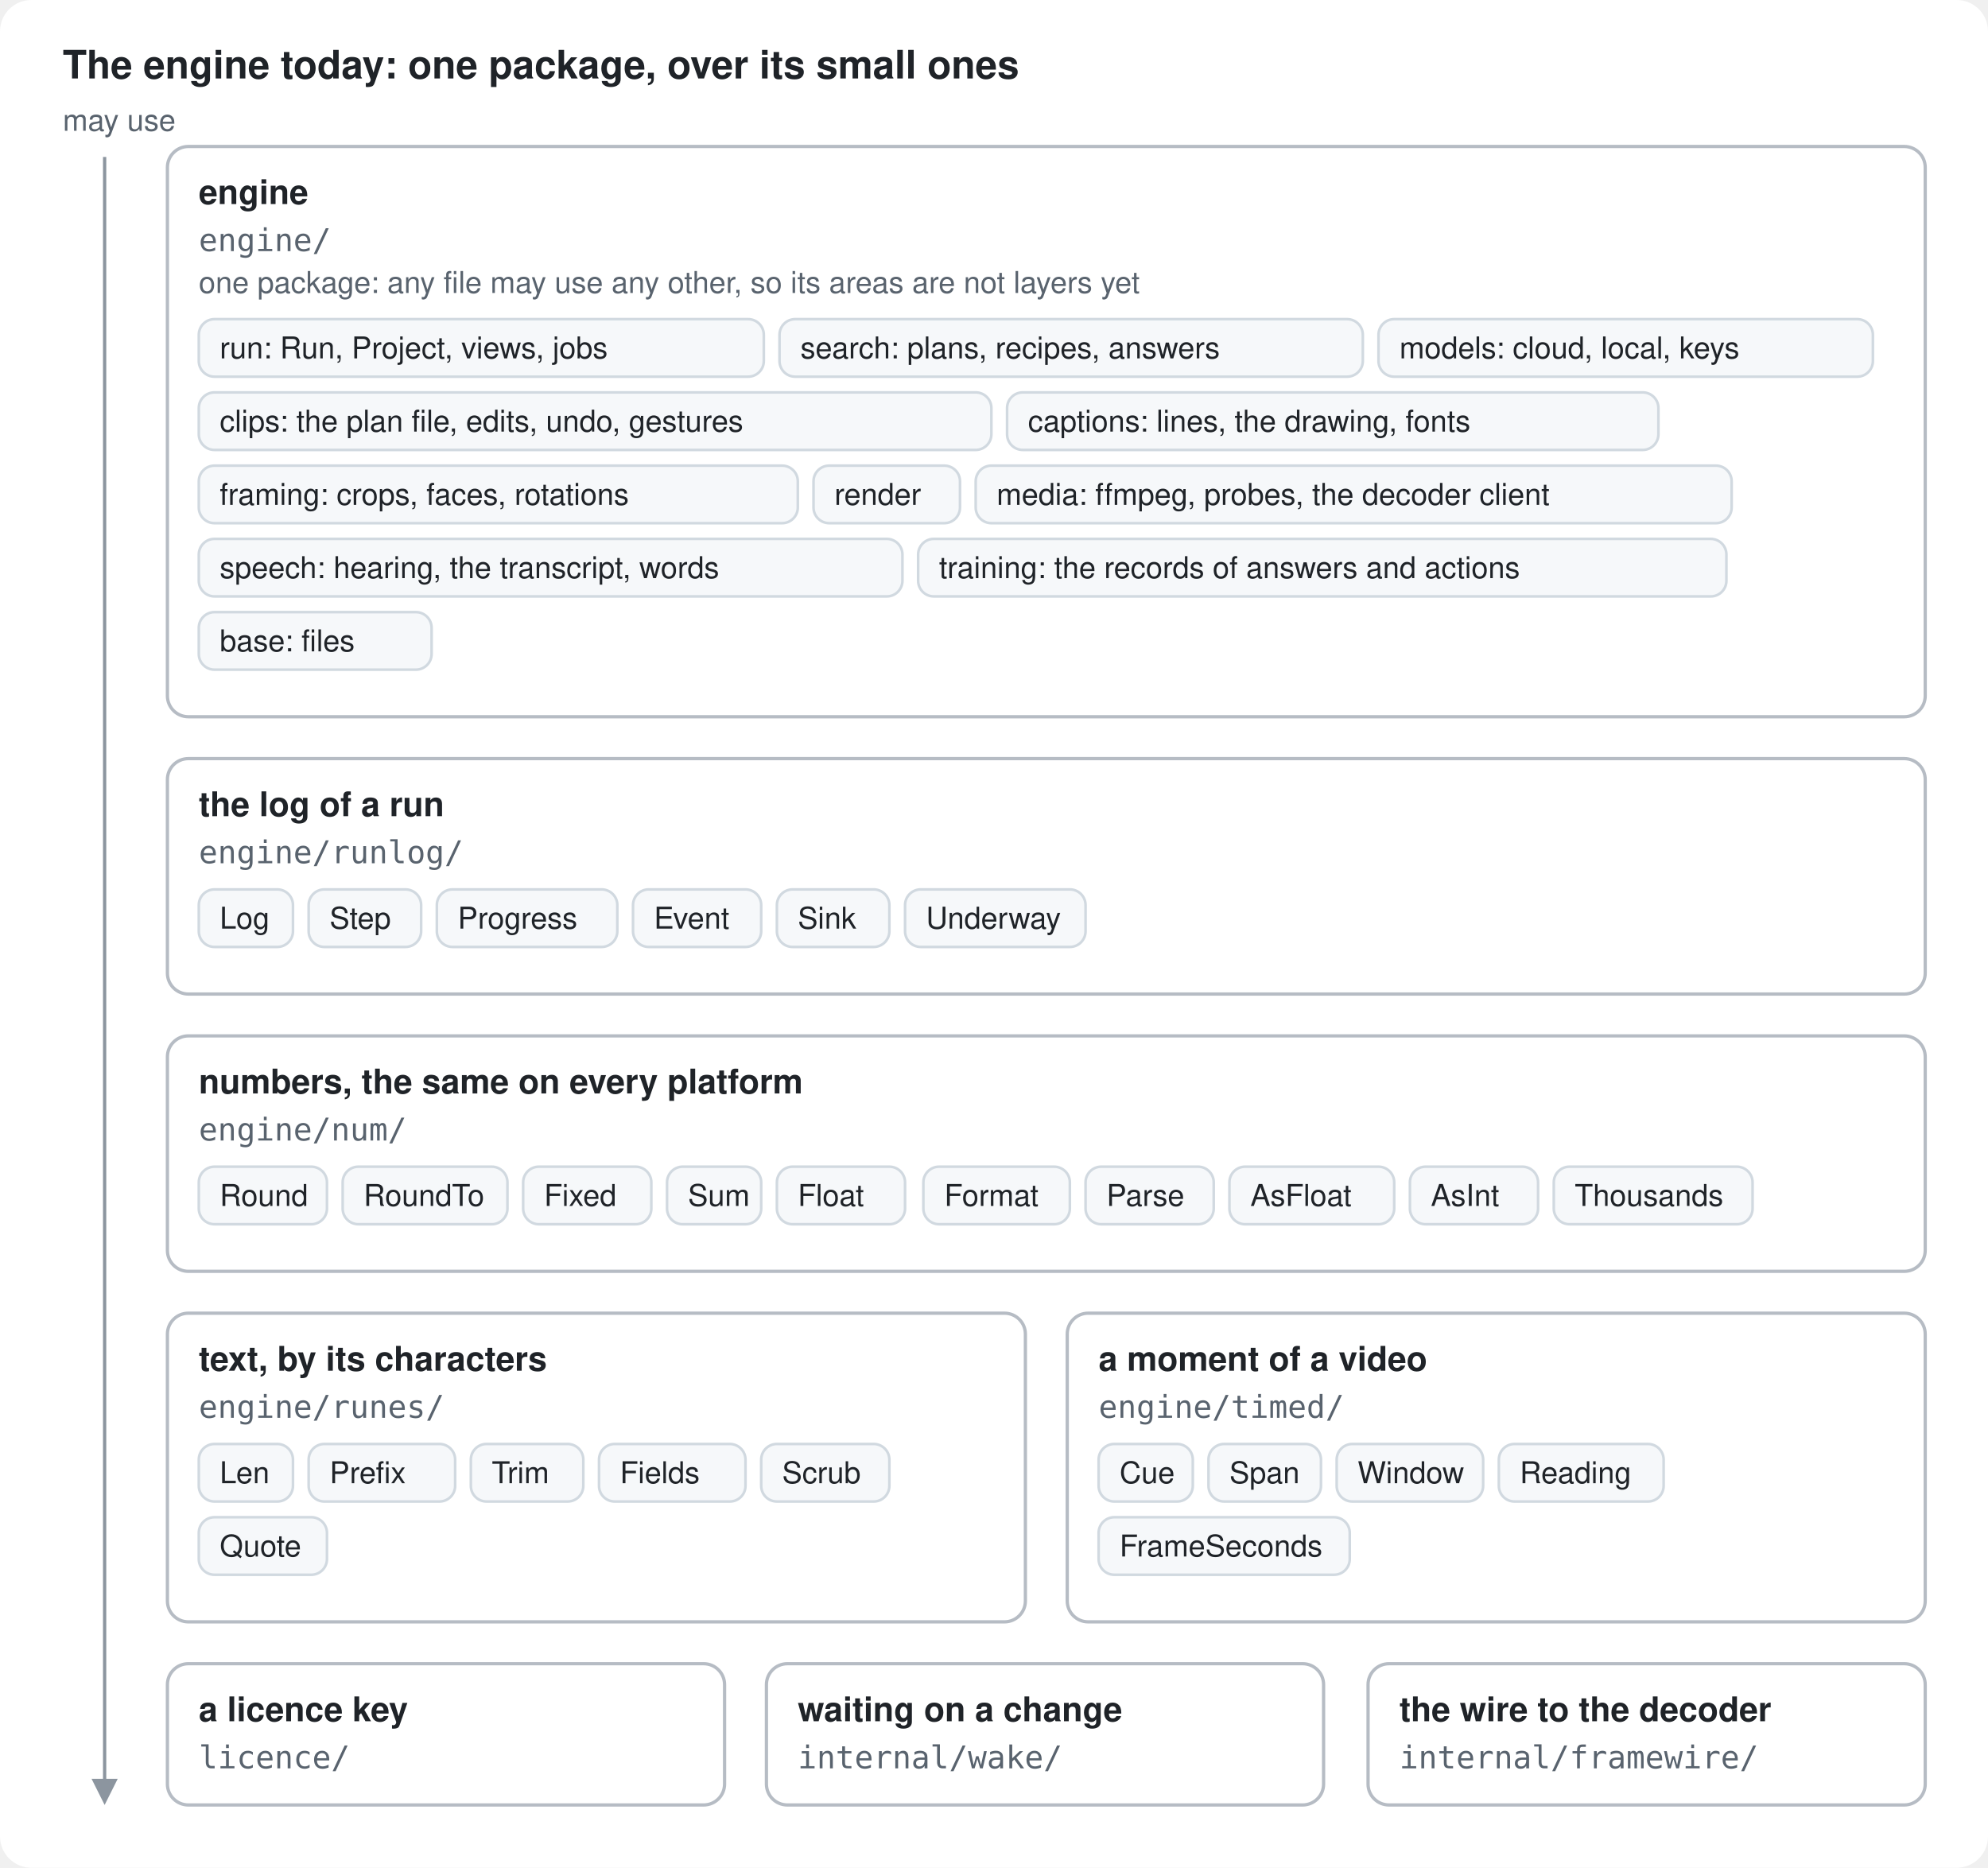
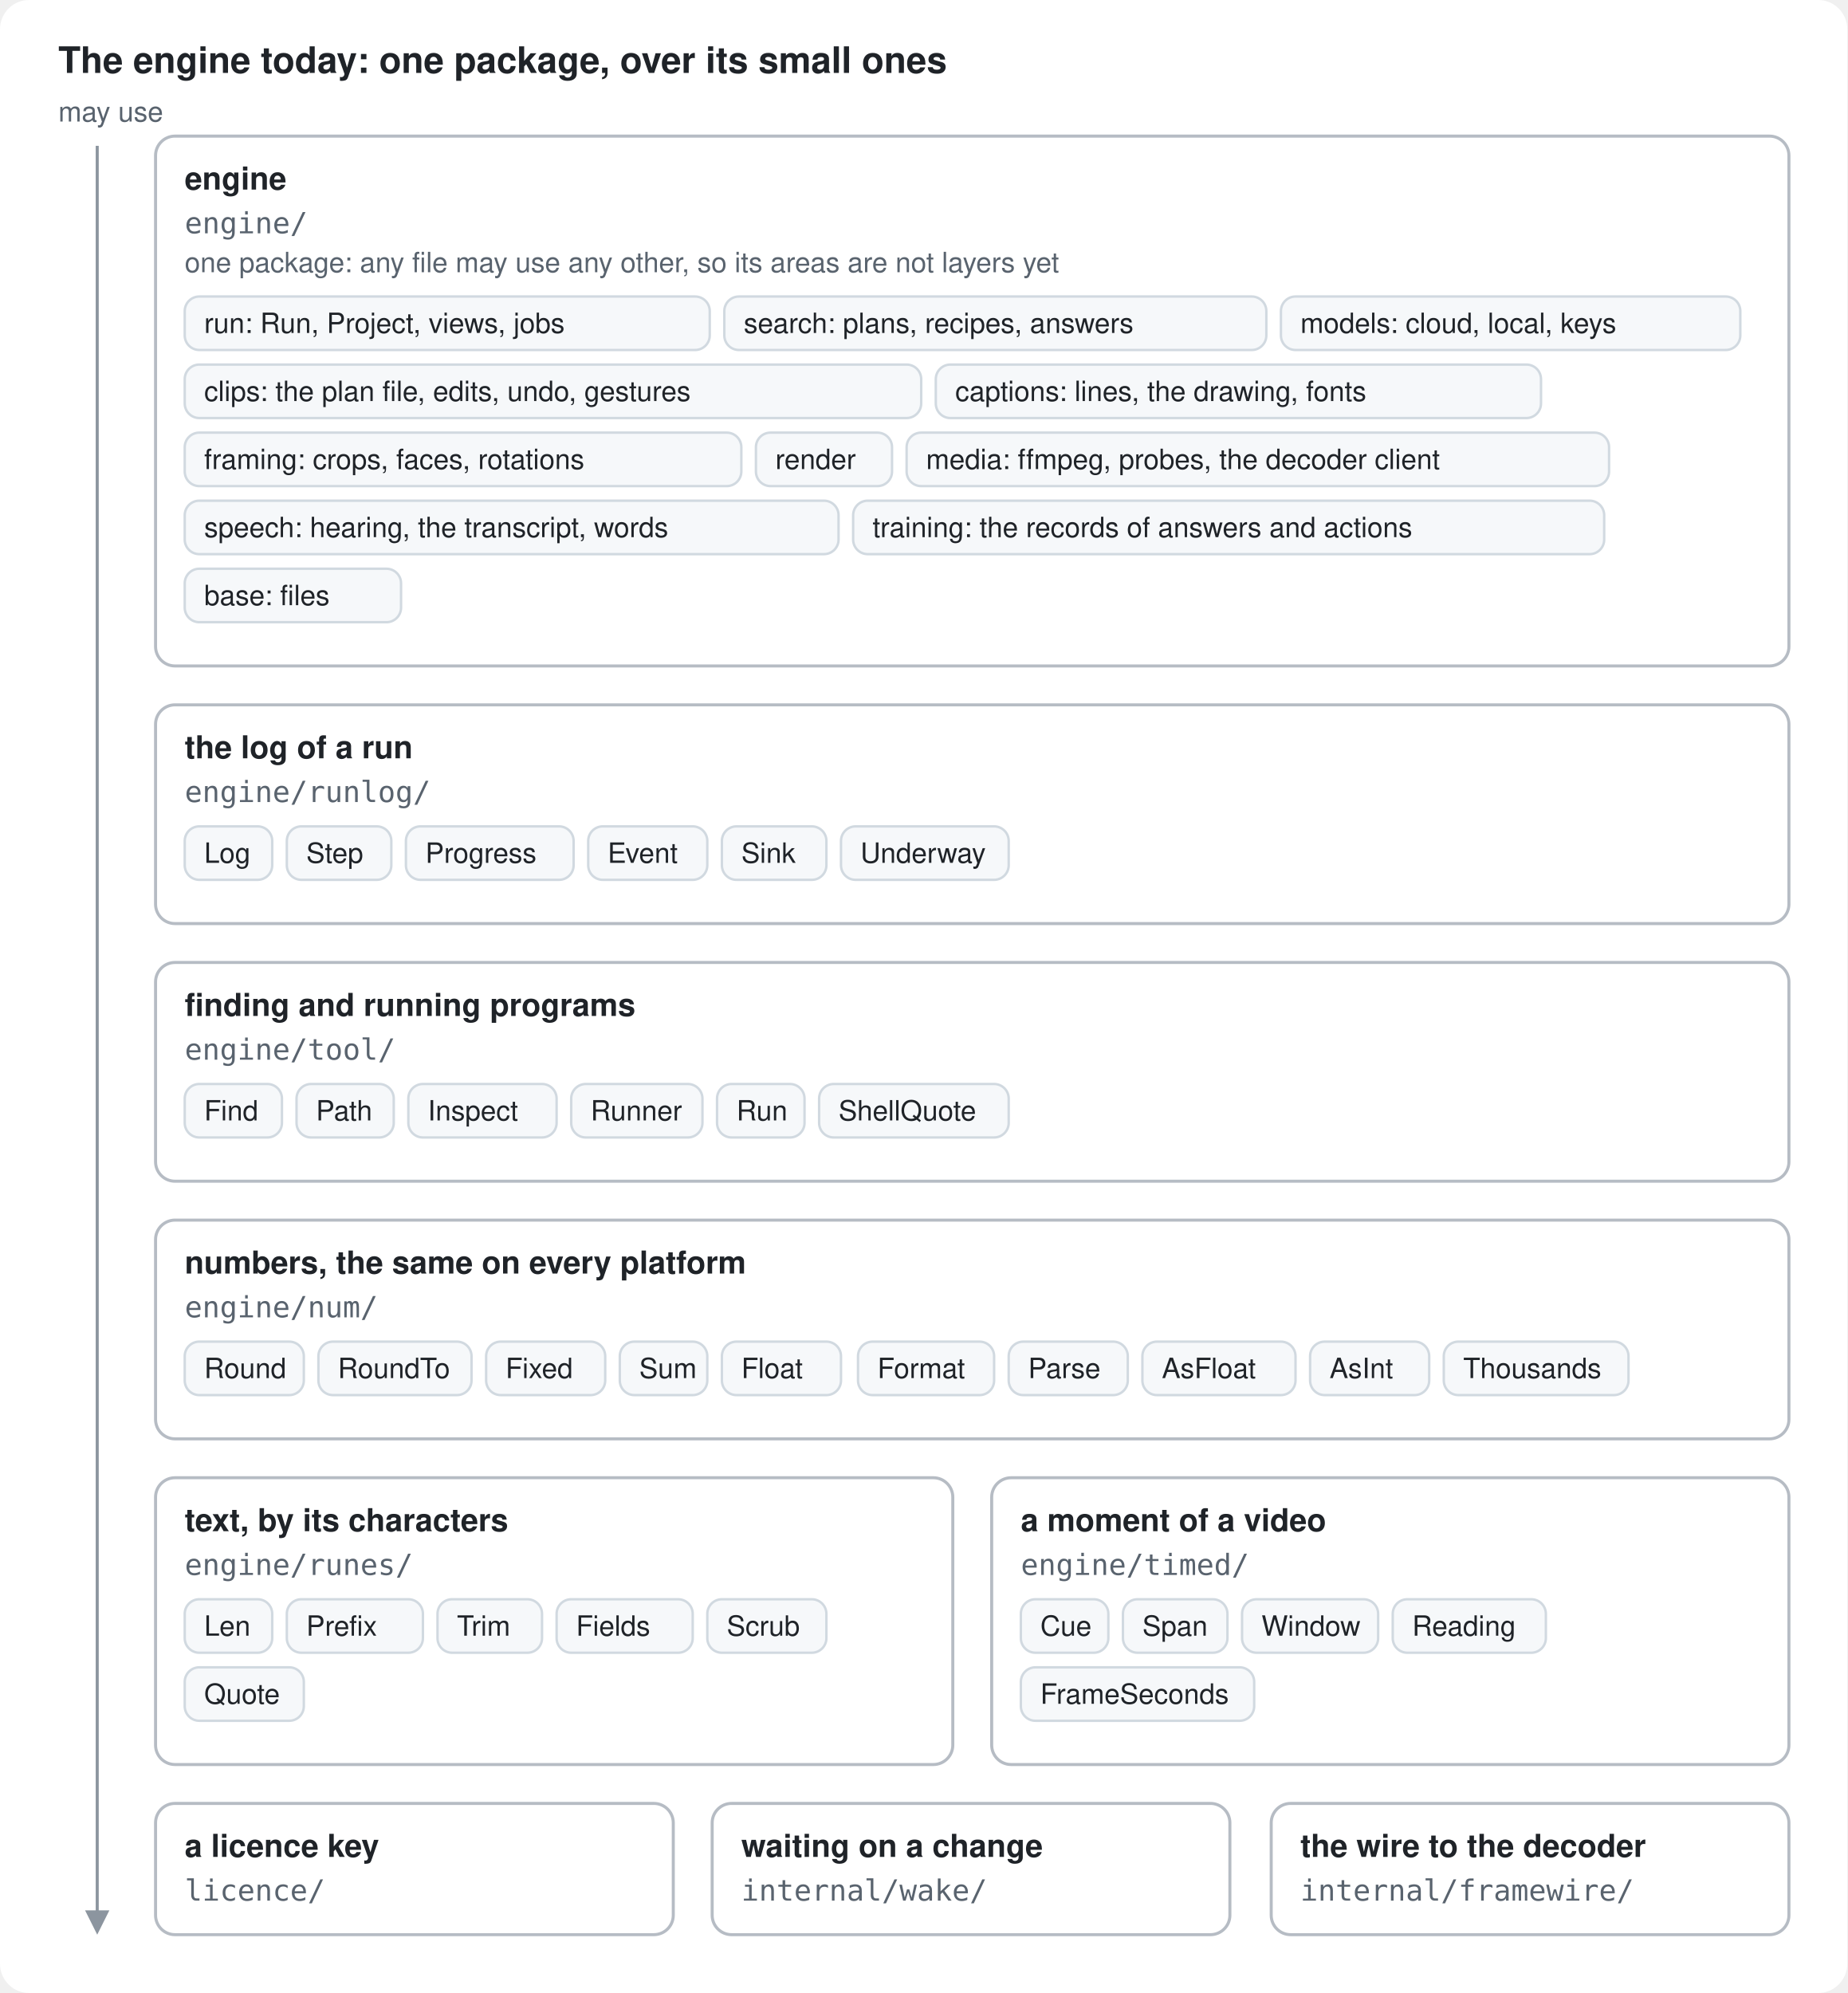
- <svg xmlns="http://www.w3.org/2000/svg" viewBox="0 0 760 714" width="760" height="714" role="img" aria-label="The engine today: one package, over its small ones">
+ <svg xmlns="http://www.w3.org/2000/svg" viewBox="0 0 760 820" width="760" height="820" role="img" aria-label="The engine today: one package, over its small ones">
  <style>
.t{font:600 15px -apple-system,BlinkMacSystemFont,"Segoe UI",Helvetica,Arial,sans-serif;fill:#1f2328}
.n{font:600 13px -apple-system,BlinkMacSystemFont,"Segoe UI",Helvetica,Arial,sans-serif;fill:#1f2328}
.p{font:12px ui-monospace,SFMono-Regular,Menlo,Consolas,monospace;fill:#59636e}
.q{font:11.5px -apple-system,BlinkMacSystemFont,"Segoe UI",Helvetica,Arial,sans-serif;fill:#59636e}
.c{font:11.5px -apple-system,BlinkMacSystemFont,"Segoe UI",Helvetica,Arial,sans-serif;fill:#1f2328}
.bg{fill:#ffffff}
.box{fill:none;stroke:#b6bcc4;stroke-width:1.25}
.dash{fill:none;stroke:#b6bcc4;stroke-width:1.25;stroke-dasharray:4 4}
.tint{fill:#f1f3f5;stroke:#b6bcc4;stroke-width:1.25}
.chip{fill:#f6f8fa;stroke:#d1d9e0;stroke-width:1}
.ax{stroke:#8c959f;stroke-width:1.25;fill:none}
.ah{fill:#8c959f}
@media (prefers-color-scheme:dark){
.bg{fill:#0d1117}
.t,.n,.c{fill:#f0f6fc}.p,.q{fill:#9198a1}
.box,.dash{stroke:#5d6570}.tint{fill:#1c2128;stroke:#5d6570}
.chip{fill:#212830;stroke:#3d444d}.ax{stroke:#7d8590}.ah{fill:#7d8590}}
</style>
-   <rect class="bg" width="760" height="714" rx="12" />
+   <rect class="bg" width="760" height="820" rx="12" />
  <text class="t" x="24" y="30">The engine today: one package, over its small ones</text>
  <text class="q" x="24" y="50">may use</text>
-   <path class="ax" d="M40 60V684" />
-   <path class="ah" d="M35 680L40 690L45 680z" />
+   <path class="ax" d="M40 60V790" />
+   <path class="ah" d="M35 786L40 796L45 786z" />
  <rect class="box" x="64" y="56" width="672" height="218" rx="8" />
  <text class="n" x="76" y="78">engine</text>
  <text class="p" x="76" y="96">engine/</text>
  <text class="q" x="76" y="112">one package: any file may use any other, so its areas are not layers yet</text>
  <rect class="chip" x="76" y="122" width="216" height="22" rx="6" />
  <text class="c" x="84" y="137">run: Run, Project, views, jobs</text>
  <rect class="chip" x="298" y="122" width="223" height="22" rx="6" />
  <text class="c" x="306" y="137">search: plans, recipes, answers</text>
  <rect class="chip" x="527" y="122" width="189" height="22" rx="6" />
  <text class="c" x="535" y="137">models: cloud, local, keys</text>
  <rect class="chip" x="76" y="150" width="303" height="22" rx="6" />
  <text class="c" x="84" y="165">clips: the plan file, edits, undo, gestures</text>
  <rect class="chip" x="385" y="150" width="249" height="22" rx="6" />
  <text class="c" x="393" y="165">captions: lines, the drawing, fonts</text>
  <rect class="chip" x="76" y="178" width="229" height="22" rx="6" />
  <text class="c" x="84" y="193">framing: crops, faces, rotations</text>
  <rect class="chip" x="311" y="178" width="56" height="22" rx="6" />
  <text class="c" x="319" y="193">render</text>
  <rect class="chip" x="373" y="178" width="289" height="22" rx="6" />
  <text class="c" x="381" y="193">media: ffmpeg, probes, the decoder client</text>
  <rect class="chip" x="76" y="206" width="269" height="22" rx="6" />
  <text class="c" x="84" y="221">speech: hearing, the transcript, words</text>
  <rect class="chip" x="351" y="206" width="309" height="22" rx="6" />
  <text class="c" x="359" y="221">training: the records of answers and actions</text>
  <rect class="chip" x="76" y="234" width="89" height="22" rx="6" />
  <text class="c" x="84" y="249">base: files</text>
  <rect class="box" x="64" y="290" width="672" height="90" rx="8" />
  <text class="n" x="76" y="312">the log of a run</text>
  <text class="p" x="76" y="330">engine/runlog/</text>
  <rect class="chip" x="76" y="340" width="36" height="22" rx="6" />
  <text class="c" x="84" y="355">Log</text>
  <rect class="chip" x="118" y="340" width="43" height="22" rx="6" />
  <text class="c" x="126" y="355">Step</text>
  <rect class="chip" x="167" y="340" width="69" height="22" rx="6" />
  <text class="c" x="175" y="355">Progress</text>
  <rect class="chip" x="242" y="340" width="49" height="22" rx="6" />
  <text class="c" x="250" y="355">Event</text>
  <rect class="chip" x="297" y="340" width="43" height="22" rx="6" />
  <text class="c" x="305" y="355">Sink</text>
  <rect class="chip" x="346" y="340" width="69" height="22" rx="6" />
  <text class="c" x="354" y="355">Underway</text>
  <rect class="box" x="64" y="396" width="672" height="90" rx="8" />
-   <text class="n" x="76" y="418">numbers, the same on every platform</text>
-   <text class="p" x="76" y="436">engine/num/</text>
-   <rect class="chip" x="76" y="446" width="49" height="22" rx="6" />
-   <text class="c" x="84" y="461">Round</text>
-   <rect class="chip" x="131" y="446" width="63" height="22" rx="6" />
-   <text class="c" x="139" y="461">RoundTo</text>
-   <rect class="chip" x="200" y="446" width="49" height="22" rx="6" />
-   <text class="c" x="208" y="461">Fixed</text>
-   <rect class="chip" x="255" y="446" width="36" height="22" rx="6" />
-   <text class="c" x="263" y="461">Sum</text>
-   <rect class="chip" x="297" y="446" width="49" height="22" rx="6" />
-   <text class="c" x="305" y="461">Float</text>
-   <rect class="chip" x="353" y="446" width="56" height="22" rx="6" />
-   <text class="c" x="361" y="461">Format</text>
-   <rect class="chip" x="415" y="446" width="49" height="22" rx="6" />
-   <text class="c" x="423" y="461">Parse</text>
-   <rect class="chip" x="470" y="446" width="63" height="22" rx="6" />
-   <text class="c" x="478" y="461">AsFloat</text>
-   <rect class="chip" x="539" y="446" width="49" height="22" rx="6" />
-   <text class="c" x="547" y="461">AsInt</text>
-   <rect class="chip" x="594" y="446" width="76" height="22" rx="6" />
-   <text class="c" x="602" y="461">Thousands</text>
-   <rect class="box" x="64" y="502" width="328" height="118" rx="8" />
-   <text class="n" x="76" y="524">text, by its characters</text>
-   <text class="p" x="76" y="542">engine/runes/</text>
-   <rect class="chip" x="76" y="552" width="36" height="22" rx="6" />
-   <text class="c" x="84" y="567">Len</text>
-   <rect class="chip" x="118" y="552" width="56" height="22" rx="6" />
-   <text class="c" x="126" y="567">Prefix</text>
-   <rect class="chip" x="180" y="552" width="43" height="22" rx="6" />
-   <text class="c" x="188" y="567">Trim</text>
-   <rect class="chip" x="229" y="552" width="56" height="22" rx="6" />
-   <text class="c" x="237" y="567">Fields</text>
-   <rect class="chip" x="291" y="552" width="49" height="22" rx="6" />
-   <text class="c" x="299" y="567">Scrub</text>
-   <rect class="chip" x="76" y="580" width="49" height="22" rx="6" />
-   <text class="c" x="84" y="595">Quote</text>
-   <rect class="box" x="408" y="502" width="328" height="118" rx="8" />
-   <text class="n" x="420" y="524">a moment of a video</text>
-   <text class="p" x="420" y="542">engine/timed/</text>
-   <rect class="chip" x="420" y="552" width="36" height="22" rx="6" />
-   <text class="c" x="428" y="567">Cue</text>
-   <rect class="chip" x="462" y="552" width="43" height="22" rx="6" />
-   <text class="c" x="470" y="567">Span</text>
-   <rect class="chip" x="511" y="552" width="56" height="22" rx="6" />
-   <text class="c" x="519" y="567">Window</text>
-   <rect class="chip" x="573" y="552" width="63" height="22" rx="6" />
-   <text class="c" x="581" y="567">Reading</text>
-   <rect class="chip" x="420" y="580" width="96" height="22" rx="6" />
-   <text class="c" x="428" y="595">FrameSeconds</text>
-   <rect class="box" x="64" y="636" width="213" height="54" rx="8" />
-   <text class="n" x="76" y="658">a licence key</text>
-   <text class="p" x="76" y="676">licence/</text>
-   <rect class="box" x="293" y="636" width="213" height="54" rx="8" />
-   <text class="n" x="305" y="658">waiting on a change</text>
-   <text class="p" x="305" y="676">internal/wake/</text>
-   <rect class="box" x="523" y="636" width="213" height="54" rx="8" />
-   <text class="n" x="535" y="658">the wire to the decoder</text>
-   <text class="p" x="535" y="676">internal/framewire/</text>
+   <text class="n" x="76" y="418">finding and running programs</text>
+   <text class="p" x="76" y="436">engine/tool/</text>
+   <rect class="chip" x="76" y="446" width="40" height="22" rx="6" />
+   <text class="c" x="84" y="461">Find</text>
+   <rect class="chip" x="122" y="446" width="40" height="22" rx="6" />
+   <text class="c" x="130" y="461">Path</text>
+   <rect class="chip" x="168" y="446" width="61" height="22" rx="6" />
+   <text class="c" x="176" y="461">Inspect</text>
+   <rect class="chip" x="235" y="446" width="54" height="22" rx="6" />
+   <text class="c" x="243" y="461">Runner</text>
+   <rect class="chip" x="295" y="446" width="36" height="22" rx="6" />
+   <text class="c" x="303" y="461">Run</text>
+   <rect class="chip" x="337" y="446" width="78" height="22" rx="6" />
+   <text class="c" x="345" y="461">ShellQuote</text>
+   <rect class="box" x="64" y="502" width="672" height="90" rx="8" />
+   <text class="n" x="76" y="524">numbers, the same on every platform</text>
+   <text class="p" x="76" y="542">engine/num/</text>
+   <rect class="chip" x="76" y="552" width="49" height="22" rx="6" />
+   <text class="c" x="84" y="567">Round</text>
+   <rect class="chip" x="131" y="552" width="63" height="22" rx="6" />
+   <text class="c" x="139" y="567">RoundTo</text>
+   <rect class="chip" x="200" y="552" width="49" height="22" rx="6" />
+   <text class="c" x="208" y="567">Fixed</text>
+   <rect class="chip" x="255" y="552" width="36" height="22" rx="6" />
+   <text class="c" x="263" y="567">Sum</text>
+   <rect class="chip" x="297" y="552" width="49" height="22" rx="6" />
+   <text class="c" x="305" y="567">Float</text>
+   <rect class="chip" x="353" y="552" width="56" height="22" rx="6" />
+   <text class="c" x="361" y="567">Format</text>
+   <rect class="chip" x="415" y="552" width="49" height="22" rx="6" />
+   <text class="c" x="423" y="567">Parse</text>
+   <rect class="chip" x="470" y="552" width="63" height="22" rx="6" />
+   <text class="c" x="478" y="567">AsFloat</text>
+   <rect class="chip" x="539" y="552" width="49" height="22" rx="6" />
+   <text class="c" x="547" y="567">AsInt</text>
+   <rect class="chip" x="594" y="552" width="76" height="22" rx="6" />
+   <text class="c" x="602" y="567">Thousands</text>
+   <rect class="box" x="64" y="608" width="328" height="118" rx="8" />
+   <text class="n" x="76" y="630">text, by its characters</text>
+   <text class="p" x="76" y="648">engine/runes/</text>
+   <rect class="chip" x="76" y="658" width="36" height="22" rx="6" />
+   <text class="c" x="84" y="673">Len</text>
+   <rect class="chip" x="118" y="658" width="56" height="22" rx="6" />
+   <text class="c" x="126" y="673">Prefix</text>
+   <rect class="chip" x="180" y="658" width="43" height="22" rx="6" />
+   <text class="c" x="188" y="673">Trim</text>
+   <rect class="chip" x="229" y="658" width="56" height="22" rx="6" />
+   <text class="c" x="237" y="673">Fields</text>
+   <rect class="chip" x="291" y="658" width="49" height="22" rx="6" />
+   <text class="c" x="299" y="673">Scrub</text>
+   <rect class="chip" x="76" y="686" width="49" height="22" rx="6" />
+   <text class="c" x="84" y="701">Quote</text>
+   <rect class="box" x="408" y="608" width="328" height="118" rx="8" />
+   <text class="n" x="420" y="630">a moment of a video</text>
+   <text class="p" x="420" y="648">engine/timed/</text>
+   <rect class="chip" x="420" y="658" width="36" height="22" rx="6" />
+   <text class="c" x="428" y="673">Cue</text>
+   <rect class="chip" x="462" y="658" width="43" height="22" rx="6" />
+   <text class="c" x="470" y="673">Span</text>
+   <rect class="chip" x="511" y="658" width="56" height="22" rx="6" />
+   <text class="c" x="519" y="673">Window</text>
+   <rect class="chip" x="573" y="658" width="63" height="22" rx="6" />
+   <text class="c" x="581" y="673">Reading</text>
+   <rect class="chip" x="420" y="686" width="96" height="22" rx="6" />
+   <text class="c" x="428" y="701">FrameSeconds</text>
+   <rect class="box" x="64" y="742" width="213" height="54" rx="8" />
+   <text class="n" x="76" y="764">a licence key</text>
+   <text class="p" x="76" y="782">licence/</text>
+   <rect class="box" x="293" y="742" width="213" height="54" rx="8" />
+   <text class="n" x="305" y="764">waiting on a change</text>
+   <text class="p" x="305" y="782">internal/wake/</text>
+   <rect class="box" x="523" y="742" width="213" height="54" rx="8" />
+   <text class="n" x="535" y="764">the wire to the decoder</text>
+   <text class="p" x="535" y="782">internal/framewire/</text>
</svg>
